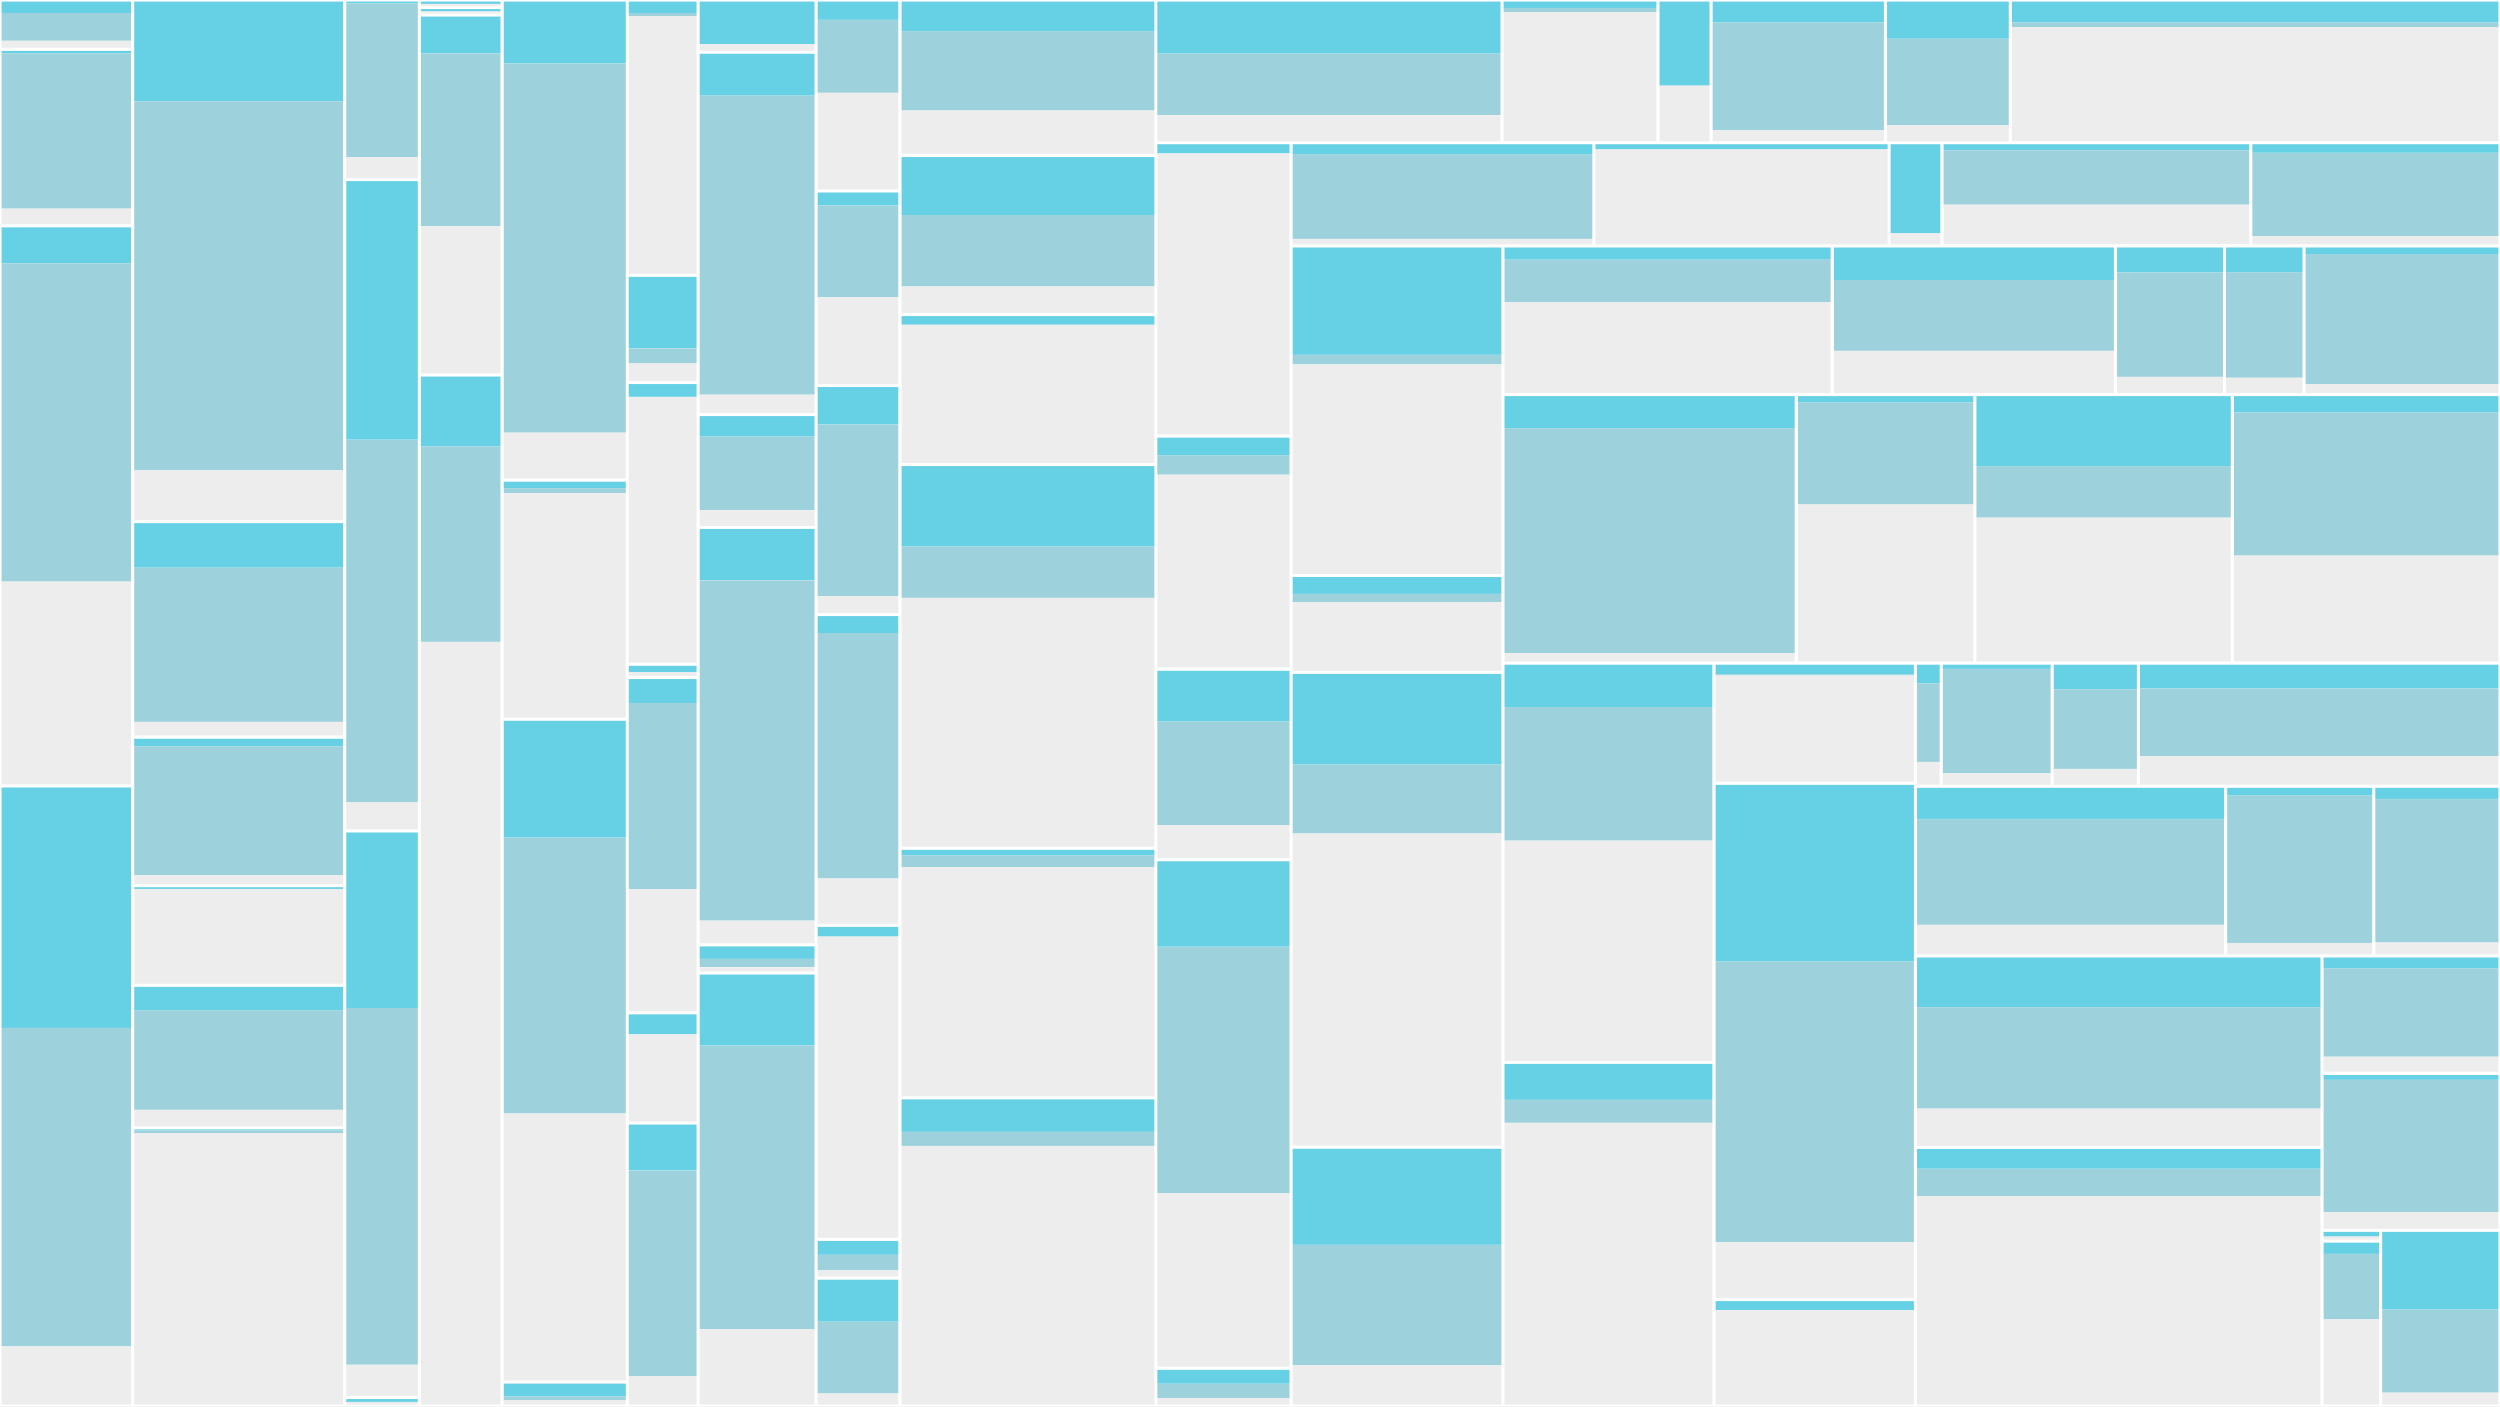
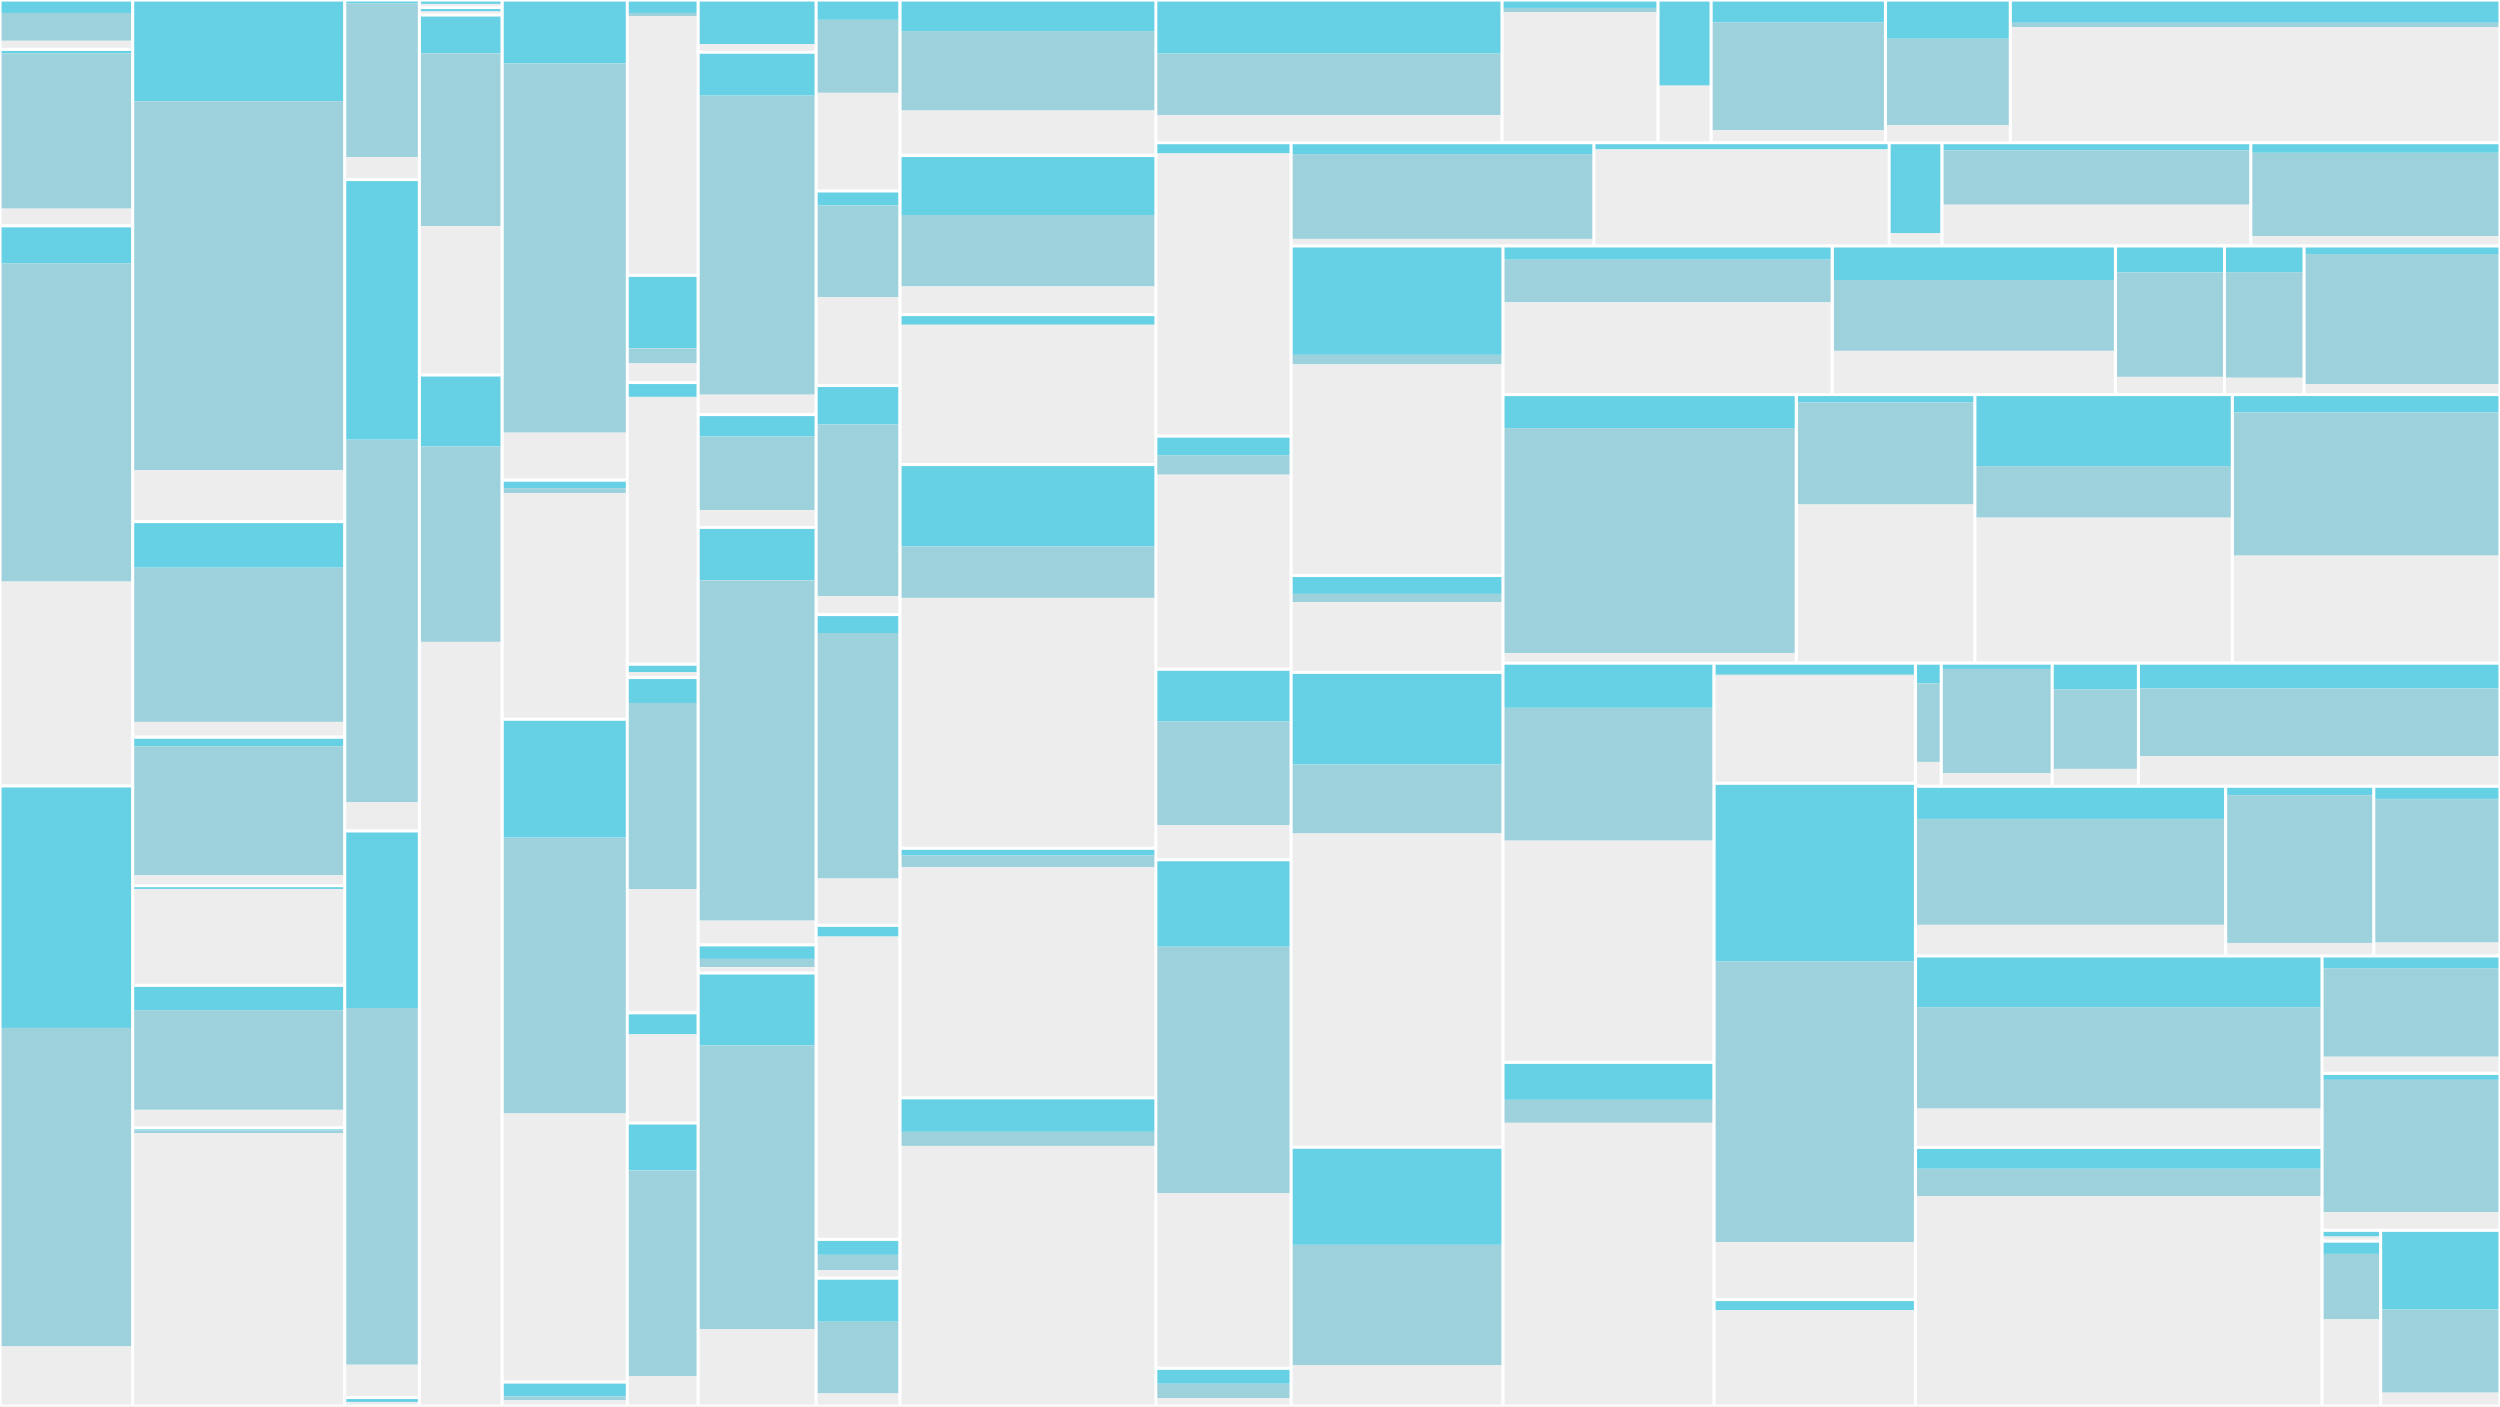
<svg xmlns="http://www.w3.org/2000/svg" viewBox="0 0 1600 900" width="1600" height="900" role="img" aria-label="Decoded overlay code coverage box tree, cyan band">
  <rect x="0" y="0" width="1600" height="900" fill="#ffffff" />
  <rect x="1" y="1" width="82.9" height="7.3" style="fill:hsl(190, 71%, 65%);fill:oklch(0.645 0.128 200)" />
  <rect x="1" y="8.3" width="82.9" height="17.8" style="fill:hsl(190, 48%, 74%);fill:oklch(0.740 0.085 200)" />
  <rect x="1" y="26.1" width="82.9" height="4.5" style="fill:hsl(190, 0%, 93%);fill:oklch(0.930 0.000 200)" />
  <rect x="1" y="32.6" width="82.9" height="1.6" style="fill:hsl(190, 71%, 65%);fill:oklch(0.645 0.128 200)" />
  <rect x="1" y="34.2" width="82.9" height="99.3" style="fill:hsl(190, 48%, 74%);fill:oklch(0.740 0.085 200)" />
  <rect x="1" y="133.6" width="82.9" height="9.9" style="fill:hsl(190, 0%, 93%);fill:oklch(0.930 0.000 200)" />
  <rect x="1" y="145.5" width="82.9" height="23" style="fill:hsl(190, 71%, 65%);fill:oklch(0.645 0.128 200)" />
  <rect x="1" y="168.5" width="82.9" height="203.7" style="fill:hsl(190, 48%, 74%);fill:oklch(0.740 0.085 200)" />
  <rect x="1" y="372.2" width="82.9" height="129.8" style="fill:hsl(190, 0%, 93%);fill:oklch(0.930 0.000 200)" />
  <rect x="1" y="504" width="82.9" height="153.9" style="fill:hsl(190, 71%, 65%);fill:oklch(0.645 0.128 200)" />
  <rect x="1" y="657.8" width="82.9" height="203.9" style="fill:hsl(190, 48%, 74%);fill:oklch(0.740 0.085 200)" />
  <rect x="1" y="861.7" width="82.9" height="37.3" style="fill:hsl(190, 0%, 93%);fill:oklch(0.930 0.000 200)" />
  <rect x="85.9" y="1" width="133.7" height="63.8" style="fill:hsl(190, 71%, 65%);fill:oklch(0.645 0.128 200)" />
  <rect x="85.9" y="64.8" width="133.7" height="236.2" style="fill:hsl(190, 48%, 74%);fill:oklch(0.740 0.085 200)" />
  <rect x="85.9" y="301" width="133.7" height="31.8" style="fill:hsl(190, 0%, 93%);fill:oklch(0.930 0.000 200)" />
  <rect x="85.9" y="334.8" width="133.7" height="28.5" style="fill:hsl(190, 71%, 65%);fill:oklch(0.645 0.128 200)" />
  <rect x="85.9" y="363.3" width="133.7" height="98.7" style="fill:hsl(190, 48%, 74%);fill:oklch(0.740 0.085 200)" />
  <rect x="85.9" y="462" width="133.7" height="8.7" style="fill:hsl(190, 0%, 93%);fill:oklch(0.930 0.000 200)" />
  <rect x="85.9" y="472.8" width="133.7" height="4.8" style="fill:hsl(190, 71%, 65%);fill:oklch(0.645 0.128 200)" />
  <rect x="85.9" y="477.6" width="133.7" height="82.6" style="fill:hsl(190, 48%, 74%);fill:oklch(0.740 0.085 200)" />
  <rect x="85.9" y="560.2" width="133.7" height="5.7" style="fill:hsl(190, 0%, 93%);fill:oklch(0.930 0.000 200)" />
  <rect x="85.9" y="567.8" width="133.7" height="1.1" style="fill:hsl(190, 71%, 65%);fill:oklch(0.645 0.128 200)" />
  <rect x="85.9" y="569" width="133.7" height="60.6" style="fill:hsl(190, 0%, 93%);fill:oklch(0.930 0.000 200)" />
  <rect x="85.9" y="631.6" width="133.7" height="14.9" style="fill:hsl(190, 71%, 65%);fill:oklch(0.645 0.128 200)" />
  <rect x="85.9" y="646.5" width="133.7" height="63.8" style="fill:hsl(190, 48%, 74%);fill:oklch(0.740 0.085 200)" />
  <rect x="85.9" y="710.3" width="133.7" height="10.5" style="fill:hsl(190, 0%, 93%);fill:oklch(0.930 0.000 200)" />
  <rect x="85.9" y="722.8" width="133.7" height="0.6" style="fill:hsl(190, 71%, 65%);fill:oklch(0.645 0.128 200)" />
  <rect x="85.9" y="723.4" width="133.7" height="1.9" style="fill:hsl(190, 48%, 74%);fill:oklch(0.740 0.085 200)" />
  <rect x="85.9" y="725.2" width="133.7" height="173.8" style="fill:hsl(190, 0%, 93%);fill:oklch(0.930 0.000 200)" />
  <rect x="221.6" y="1" width="45.8" height="1.2" style="fill:hsl(190, 71%, 65%);fill:oklch(0.645 0.128 200)" />
  <rect x="221.6" y="2.2" width="45.8" height="98.3" style="fill:hsl(190, 48%, 74%);fill:oklch(0.740 0.085 200)" />
  <rect x="221.6" y="100.5" width="45.8" height="13.5" style="fill:hsl(190, 0%, 93%);fill:oklch(0.930 0.000 200)" />
  <rect x="221.6" y="115.9" width="45.8" height="165.5" style="fill:hsl(190, 71%, 65%);fill:oklch(0.645 0.128 200)" />
  <rect x="221.6" y="281.5" width="45.8" height="232" style="fill:hsl(190, 48%, 74%);fill:oklch(0.740 0.085 200)" />
  <rect x="221.6" y="513.4" width="45.8" height="17.3" style="fill:hsl(190, 0%, 93%);fill:oklch(0.930 0.000 200)" />
  <rect x="221.6" y="532.8" width="45.8" height="112.3" style="fill:hsl(190, 71%, 65%);fill:oklch(0.645 0.128 200)" />
  <rect x="221.6" y="645.1" width="45.8" height="228.3" style="fill:hsl(190, 48%, 74%);fill:oklch(0.740 0.085 200)" />
  <rect x="221.6" y="873.5" width="45.8" height="19.9" style="fill:hsl(190, 0%, 93%);fill:oklch(0.930 0.000 200)" />
  <rect x="221.6" y="895.4" width="45.8" height="1.9" style="fill:hsl(190, 71%, 65%);fill:oklch(0.645 0.128 200)" />
  <rect x="221.6" y="897.2" width="45.8" height="1.8" style="fill:hsl(190, 0%, 93%);fill:oklch(0.930 0.000 200)" />
  <rect x="269.4" y="1" width="50.9" height="1.5" style="fill:hsl(190, 71%, 65%);fill:oklch(0.645 0.128 200)" />
  <rect x="269.4" y="2.5" width="50.9" height="1.3" style="fill:hsl(190, 0%, 93%);fill:oklch(0.930 0.000 200)" />
  <rect x="269.4" y="5.8" width="50.9" height="1.5" style="fill:hsl(190, 71%, 65%);fill:oklch(0.645 0.128 200)" />
  <rect x="269.4" y="7.3" width="50.9" height="1.3" style="fill:hsl(190, 0%, 93%);fill:oklch(0.930 0.000 200)" />
  <rect x="269.4" y="10.6" width="50.9" height="23.4" style="fill:hsl(190, 71%, 65%);fill:oklch(0.645 0.128 200)" />
  <rect x="269.4" y="34.1" width="50.9" height="110.6" style="fill:hsl(190, 48%, 74%);fill:oklch(0.740 0.085 200)" />
  <rect x="269.4" y="144.7" width="50.9" height="94.3" style="fill:hsl(190, 0%, 93%);fill:oklch(0.930 0.000 200)" />
  <rect x="269.4" y="241" width="50.9" height="44.7" style="fill:hsl(190, 71%, 65%);fill:oklch(0.645 0.128 200)" />
  <rect x="269.4" y="285.7" width="50.9" height="125.1" style="fill:hsl(190, 48%, 74%);fill:oklch(0.740 0.085 200)" />
  <rect x="269.4" y="410.8" width="50.9" height="488.2" style="fill:hsl(190, 0%, 93%);fill:oklch(0.930 0.000 200)" />
  <rect x="322.4" y="1" width="78.1" height="39.6" style="fill:hsl(190, 71%, 65%);fill:oklch(0.645 0.128 200)" />
  <rect x="322.4" y="40.6" width="78.1" height="236.3" style="fill:hsl(190, 48%, 74%);fill:oklch(0.740 0.085 200)" />
  <rect x="322.4" y="276.9" width="78.1" height="29.4" style="fill:hsl(190, 0%, 93%);fill:oklch(0.930 0.000 200)" />
  <rect x="322.4" y="308.3" width="78.1" height="4.1" style="fill:hsl(190, 71%, 65%);fill:oklch(0.645 0.128 200)" />
  <rect x="322.4" y="312.4" width="78.1" height="3.2" style="fill:hsl(190, 48%, 74%);fill:oklch(0.740 0.085 200)" />
  <rect x="322.4" y="315.6" width="78.1" height="143.7" style="fill:hsl(190, 0%, 93%);fill:oklch(0.930 0.000 200)" />
  <rect x="322.4" y="461.3" width="78.1" height="74.8" style="fill:hsl(190, 71%, 65%);fill:oklch(0.645 0.128 200)" />
  <rect x="322.4" y="536.2" width="78.1" height="176.4" style="fill:hsl(190, 48%, 74%);fill:oklch(0.740 0.085 200)" />
  <rect x="322.4" y="712.6" width="78.1" height="170.9" style="fill:hsl(190, 0%, 93%);fill:oklch(0.930 0.000 200)" />
  <rect x="322.4" y="885.5" width="78.1" height="8.2" style="fill:hsl(190, 71%, 65%);fill:oklch(0.645 0.128 200)" />
  <rect x="322.4" y="893.7" width="78.1" height="2.5" style="fill:hsl(190, 48%, 74%);fill:oklch(0.740 0.085 200)" />
  <rect x="322.4" y="896.1" width="78.1" height="2.9" style="fill:hsl(190, 0%, 93%);fill:oklch(0.930 0.000 200)" />
  <rect x="402.4" y="1" width="43.4" height="7.3" style="fill:hsl(190, 71%, 65%);fill:oklch(0.645 0.128 200)" />
  <rect x="402.4" y="8.3" width="43.4" height="2.1" style="fill:hsl(190, 48%, 74%);fill:oklch(0.740 0.085 200)" />
  <rect x="402.4" y="10.4" width="43.4" height="164.8" style="fill:hsl(190, 0%, 93%);fill:oklch(0.930 0.000 200)" />
  <rect x="402.4" y="177.2" width="43.4" height="45.7" style="fill:hsl(190, 71%, 65%);fill:oklch(0.645 0.128 200)" />
  <rect x="402.4" y="223" width="43.4" height="9.6" style="fill:hsl(190, 48%, 74%);fill:oklch(0.740 0.085 200)" />
  <rect x="402.4" y="232.5" width="43.4" height="11.3" style="fill:hsl(190, 0%, 93%);fill:oklch(0.930 0.000 200)" />
  <rect x="402.4" y="245.8" width="43.4" height="8.2" style="fill:hsl(190, 71%, 65%);fill:oklch(0.645 0.128 200)" />
  <rect x="402.4" y="254" width="43.4" height="170.1" style="fill:hsl(190, 0%, 93%);fill:oklch(0.930 0.000 200)" />
  <rect x="402.4" y="426.1" width="43.4" height="4.1" style="fill:hsl(190, 71%, 65%);fill:oklch(0.645 0.128 200)" />
  <rect x="402.4" y="430.1" width="43.4" height="2.5" style="fill:hsl(190, 0%, 93%);fill:oklch(0.930 0.000 200)" />
  <rect x="402.4" y="434.6" width="43.4" height="15.3" style="fill:hsl(190, 71%, 65%);fill:oklch(0.645 0.128 200)" />
  <rect x="402.4" y="449.9" width="43.4" height="119.1" style="fill:hsl(190, 48%, 74%);fill:oklch(0.740 0.085 200)" />
  <rect x="402.4" y="569" width="43.4" height="78.2" style="fill:hsl(190, 0%, 93%);fill:oklch(0.930 0.000 200)" />
  <rect x="402.4" y="649.2" width="43.4" height="12.8" style="fill:hsl(190, 71%, 65%);fill:oklch(0.645 0.128 200)" />
  <rect x="402.4" y="662" width="43.4" height="55.8" style="fill:hsl(190, 0%, 93%);fill:oklch(0.930 0.000 200)" />
  <rect x="402.4" y="719.7" width="43.4" height="29.4" style="fill:hsl(190, 71%, 65%);fill:oklch(0.645 0.128 200)" />
  <rect x="402.4" y="749.2" width="43.4" height="131.6" style="fill:hsl(190, 48%, 74%);fill:oklch(0.740 0.085 200)" />
  <rect x="402.4" y="880.7" width="43.4" height="18.3" style="fill:hsl(190, 0%, 93%);fill:oklch(0.930 0.000 200)" />
  <rect x="447.8" y="1" width="73.5" height="27.3" style="fill:hsl(190, 71%, 65%);fill:oklch(0.645 0.128 200)" />
  <rect x="447.8" y="28.3" width="73.5" height="4.2" style="fill:hsl(190, 0%, 93%);fill:oklch(0.930 0.000 200)" />
  <rect x="447.8" y="34.4" width="73.5" height="26.8" style="fill:hsl(190, 71%, 65%);fill:oklch(0.645 0.128 200)" />
  <rect x="447.8" y="61.2" width="73.5" height="191.4" style="fill:hsl(190, 48%, 74%);fill:oklch(0.740 0.085 200)" />
  <rect x="447.8" y="252.6" width="73.5" height="11.7" style="fill:hsl(190, 0%, 93%);fill:oklch(0.930 0.000 200)" />
  <rect x="447.8" y="266.3" width="73.5" height="13.1" style="fill:hsl(190, 71%, 65%);fill:oklch(0.645 0.128 200)" />
  <rect x="447.8" y="279.4" width="73.5" height="47" style="fill:hsl(190, 48%, 74%);fill:oklch(0.740 0.085 200)" />
  <rect x="447.8" y="326.5" width="73.5" height="10.1" style="fill:hsl(190, 0%, 93%);fill:oklch(0.930 0.000 200)" />
  <rect x="447.8" y="338.5" width="73.5" height="32.9" style="fill:hsl(190, 71%, 65%);fill:oklch(0.645 0.128 200)" />
  <rect x="447.8" y="371.5" width="73.5" height="217.7" style="fill:hsl(190, 48%, 74%);fill:oklch(0.740 0.085 200)" />
  <rect x="447.8" y="589.2" width="73.5" height="14.5" style="fill:hsl(190, 0%, 93%);fill:oklch(0.930 0.000 200)" />
  <rect x="447.8" y="605.7" width="73.5" height="8" style="fill:hsl(190, 71%, 65%);fill:oklch(0.645 0.128 200)" />
  <rect x="447.8" y="613.7" width="73.5" height="5.2" style="fill:hsl(190, 48%, 74%);fill:oklch(0.740 0.085 200)" />
  <rect x="447.8" y="619" width="73.5" height="2.7" style="fill:hsl(190, 0%, 93%);fill:oklch(0.930 0.000 200)" />
  <rect x="447.8" y="623.7" width="73.5" height="45.4" style="fill:hsl(190, 71%, 65%);fill:oklch(0.645 0.128 200)" />
  <rect x="447.8" y="669.1" width="73.5" height="181.5" style="fill:hsl(190, 48%, 74%);fill:oklch(0.740 0.085 200)" />
  <rect x="447.8" y="850.6" width="73.5" height="48.4" style="fill:hsl(190, 0%, 93%);fill:oklch(0.930 0.000 200)" />
  <rect x="523.3" y="1" width="51.6" height="11.7" style="fill:hsl(190, 71%, 65%);fill:oklch(0.645 0.128 200)" />
  <rect x="523.3" y="12.7" width="51.6" height="46.7" style="fill:hsl(190, 48%, 74%);fill:oklch(0.740 0.085 200)" />
  <rect x="523.3" y="59.4" width="51.6" height="61.8" style="fill:hsl(190, 0%, 93%);fill:oklch(0.930 0.000 200)" />
  <rect x="523.3" y="123.2" width="51.6" height="8.3" style="fill:hsl(190, 71%, 65%);fill:oklch(0.645 0.128 200)" />
  <rect x="523.3" y="131.5" width="51.6" height="58.7" style="fill:hsl(190, 48%, 74%);fill:oklch(0.740 0.085 200)" />
  <rect x="523.3" y="190.2" width="51.6" height="55.5" style="fill:hsl(190, 0%, 93%);fill:oklch(0.930 0.000 200)" />
  <rect x="523.3" y="247.7" width="51.6" height="23.9" style="fill:hsl(190, 71%, 65%);fill:oklch(0.645 0.128 200)" />
  <rect x="523.3" y="271.6" width="51.6" height="109.9" style="fill:hsl(190, 48%, 74%);fill:oklch(0.740 0.085 200)" />
  <rect x="523.3" y="381.5" width="51.6" height="10.8" style="fill:hsl(190, 0%, 93%);fill:oklch(0.930 0.000 200)" />
  <rect x="523.3" y="394.3" width="51.6" height="10.9" style="fill:hsl(190, 71%, 65%);fill:oklch(0.645 0.128 200)" />
  <rect x="523.3" y="405.1" width="51.6" height="157.1" style="fill:hsl(190, 48%, 74%);fill:oklch(0.740 0.085 200)" />
  <rect x="523.3" y="562.3" width="51.6" height="28.9" style="fill:hsl(190, 0%, 93%);fill:oklch(0.930 0.000 200)" />
  <rect x="523.3" y="593.2" width="51.6" height="6.2" style="fill:hsl(190, 71%, 65%);fill:oklch(0.645 0.128 200)" />
  <rect x="523.3" y="599.4" width="51.6" height="192.8" style="fill:hsl(190, 0%, 93%);fill:oklch(0.930 0.000 200)" />
  <rect x="523.3" y="794.2" width="51.6" height="8.9" style="fill:hsl(190, 71%, 65%);fill:oklch(0.645 0.128 200)" />
  <rect x="523.3" y="803.1" width="51.6" height="9.9" style="fill:hsl(190, 48%, 74%);fill:oklch(0.740 0.085 200)" />
  <rect x="523.3" y="813" width="51.6" height="4" style="fill:hsl(190, 0%, 93%);fill:oklch(0.930 0.000 200)" />
  <rect x="523.3" y="819" width="51.6" height="26.9" style="fill:hsl(190, 71%, 65%);fill:oklch(0.645 0.128 200)" />
  <rect x="523.3" y="845.9" width="51.6" height="45.9" style="fill:hsl(190, 48%, 74%);fill:oklch(0.740 0.085 200)" />
  <rect x="523.3" y="891.8" width="51.6" height="7.2" style="fill:hsl(190, 0%, 93%);fill:oklch(0.930 0.000 200)" />
  <rect x="577" y="1" width="161.8" height="18.9" style="fill:hsl(190, 71%, 65%);fill:oklch(0.645 0.128 200)" />
  <rect x="577" y="19.9" width="161.8" height="50.8" style="fill:hsl(190, 48%, 74%);fill:oklch(0.740 0.085 200)" />
  <rect x="577" y="70.7" width="161.8" height="27.7" style="fill:hsl(190, 0%, 93%);fill:oklch(0.930 0.000 200)" />
  <rect x="577" y="100.5" width="161.8" height="37.2" style="fill:hsl(190, 71%, 65%);fill:oklch(0.645 0.128 200)" />
  <rect x="577" y="137.6" width="161.8" height="45.7" style="fill:hsl(190, 48%, 74%);fill:oklch(0.740 0.085 200)" />
  <rect x="577" y="183.3" width="161.8" height="17" style="fill:hsl(190, 0%, 93%);fill:oklch(0.930 0.000 200)" />
  <rect x="577" y="202.3" width="161.8" height="5.3" style="fill:hsl(190, 71%, 65%);fill:oklch(0.645 0.128 200)" />
  <rect x="577" y="207.6" width="161.8" height="0.6" style="fill:hsl(190, 48%, 74%);fill:oklch(0.740 0.085 200)" />
  <rect x="577" y="208.2" width="161.8" height="88.1" style="fill:hsl(190, 0%, 93%);fill:oklch(0.930 0.000 200)" />
  <rect x="577" y="298.3" width="161.8" height="51.4" style="fill:hsl(190, 71%, 65%);fill:oklch(0.645 0.128 200)" />
  <rect x="577" y="349.7" width="161.8" height="33" style="fill:hsl(190, 48%, 74%);fill:oklch(0.740 0.085 200)" />
  <rect x="577" y="382.6" width="161.8" height="159.3" style="fill:hsl(190, 0%, 93%);fill:oklch(0.930 0.000 200)" />
  <rect x="577" y="543.9" width="161.8" height="3.6" style="fill:hsl(190, 71%, 65%);fill:oklch(0.645 0.128 200)" />
  <rect x="577" y="547.5" width="161.8" height="7.5" style="fill:hsl(190, 48%, 74%);fill:oklch(0.740 0.085 200)" />
  <rect x="577" y="555" width="161.8" height="146.6" style="fill:hsl(190, 0%, 93%);fill:oklch(0.930 0.000 200)" />
  <rect x="577" y="703.6" width="161.8" height="20.8" style="fill:hsl(190, 71%, 65%);fill:oklch(0.645 0.128 200)" />
  <rect x="577" y="724.3" width="161.8" height="9.1" style="fill:hsl(190, 48%, 74%);fill:oklch(0.740 0.085 200)" />
  <rect x="577" y="733.4" width="161.8" height="165.6" style="fill:hsl(190, 0%, 93%);fill:oklch(0.930 0.000 200)" />
  <rect x="740.7" y="1" width="219.6" height="33.3" style="fill:hsl(190, 71%, 65%);fill:oklch(0.645 0.128 200)" />
  <rect x="740.7" y="34.3" width="219.6" height="39.4" style="fill:hsl(190, 48%, 74%);fill:oklch(0.740 0.085 200)" />
  <rect x="740.7" y="73.7" width="219.6" height="16.7" style="fill:hsl(190, 0%, 93%);fill:oklch(0.930 0.000 200)" />
  <rect x="962.3" y="1" width="97.8" height="4.1" style="fill:hsl(190, 71%, 65%);fill:oklch(0.645 0.128 200)" />
  <rect x="962.3" y="5.1" width="97.8" height="2.6" style="fill:hsl(190, 48%, 74%);fill:oklch(0.740 0.085 200)" />
  <rect x="962.3" y="7.7" width="97.8" height="82.6" style="fill:hsl(190, 0%, 93%);fill:oklch(0.930 0.000 200)" />
  <rect x="1062.1" y="1" width="32" height="53.8" style="fill:hsl(190, 71%, 65%);fill:oklch(0.645 0.128 200)" />
  <rect x="1062.1" y="54.8" width="32" height="35.6" style="fill:hsl(190, 0%, 93%);fill:oklch(0.930 0.000 200)" />
  <rect x="1096.1" y="1" width="109.6" height="13.4" style="fill:hsl(190, 71%, 65%);fill:oklch(0.645 0.128 200)" />
  <rect x="1096.1" y="14.4" width="109.6" height="69" style="fill:hsl(190, 48%, 74%);fill:oklch(0.740 0.085 200)" />
  <rect x="1096.1" y="83.4" width="109.6" height="6.9" style="fill:hsl(190, 0%, 93%);fill:oklch(0.930 0.000 200)" />
  <rect x="1207.7" y="1" width="77.9" height="23.8" style="fill:hsl(190, 71%, 65%);fill:oklch(0.645 0.128 200)" />
  <rect x="1207.7" y="24.8" width="77.9" height="55.4" style="fill:hsl(190, 48%, 74%);fill:oklch(0.740 0.085 200)" />
  <rect x="1207.7" y="80.2" width="77.9" height="10.2" style="fill:hsl(190, 0%, 93%);fill:oklch(0.930 0.000 200)" />
-   <rect x="1287.6" y="1" width="311.4" height="13.4" style="fill:hsl(190, 71%, 65%);fill:oklch(0.645 0.128 200)" />
-   <rect x="1287.6" y="14.4" width="311.4" height="3" style="fill:hsl(190, 48%, 74%);fill:oklch(0.740 0.085 200)" />
+   <rect x="1287.6" y="1" width="311.4" height="13.6" style="fill:hsl(190, 71%, 65%);fill:oklch(0.645 0.128 200)" />
+   <rect x="1287.6" y="14.6" width="311.4" height="2.7" style="fill:hsl(190, 48%, 74%);fill:oklch(0.740 0.085 200)" />
  <rect x="1287.6" y="17.3" width="311.4" height="73" style="fill:hsl(190, 0%, 93%);fill:oklch(0.930 0.000 200)" />
  <rect x="740.7" y="92.3" width="84.6" height="5.9" style="fill:hsl(190, 71%, 65%);fill:oklch(0.645 0.128 200)" />
  <rect x="740.7" y="98.2" width="84.6" height="179.9" style="fill:hsl(190, 0%, 93%);fill:oklch(0.930 0.000 200)" />
  <rect x="740.7" y="280.1" width="84.6" height="11.2" style="fill:hsl(190, 71%, 65%);fill:oklch(0.645 0.128 200)" />
  <rect x="740.7" y="291.3" width="84.6" height="12.5" style="fill:hsl(190, 48%, 74%);fill:oklch(0.740 0.085 200)" />
  <rect x="740.7" y="303.8" width="84.6" height="123.4" style="fill:hsl(190, 0%, 93%);fill:oklch(0.930 0.000 200)" />
  <rect x="740.7" y="429.3" width="84.6" height="32.5" style="fill:hsl(190, 71%, 65%);fill:oklch(0.645 0.128 200)" />
  <rect x="740.7" y="461.8" width="84.6" height="66.2" style="fill:hsl(190, 48%, 74%);fill:oklch(0.740 0.085 200)" />
  <rect x="740.7" y="528" width="84.6" height="21.3" style="fill:hsl(190, 0%, 93%);fill:oklch(0.930 0.000 200)" />
  <rect x="740.7" y="551.2" width="84.6" height="54.7" style="fill:hsl(190, 71%, 65%);fill:oklch(0.645 0.128 200)" />
  <rect x="740.7" y="606" width="84.6" height="157.7" style="fill:hsl(190, 48%, 74%);fill:oklch(0.740 0.085 200)" />
  <rect x="740.7" y="763.7" width="84.6" height="111" style="fill:hsl(190, 0%, 93%);fill:oklch(0.930 0.000 200)" />
  <rect x="740.7" y="876.7" width="84.6" height="8.9" style="fill:hsl(190, 71%, 65%);fill:oklch(0.645 0.128 200)" />
  <rect x="740.7" y="885.7" width="84.6" height="9.2" style="fill:hsl(190, 48%, 74%);fill:oklch(0.740 0.085 200)" />
  <rect x="740.7" y="894.8" width="84.6" height="4.2" style="fill:hsl(190, 0%, 93%);fill:oklch(0.930 0.000 200)" />
  <rect x="827.3" y="92.3" width="191.8" height="6.3" style="fill:hsl(190, 71%, 65%);fill:oklch(0.645 0.128 200)" />
  <rect x="827.3" y="98.6" width="191.8" height="54.3" style="fill:hsl(190, 48%, 74%);fill:oklch(0.740 0.085 200)" />
  <rect x="827.3" y="152.9" width="191.8" height="3.5" style="fill:hsl(190, 0%, 93%);fill:oklch(0.930 0.000 200)" />
  <rect x="1021.1" y="92.3" width="187" height="3.3" style="fill:hsl(190, 71%, 65%);fill:oklch(0.645 0.128 200)" />
  <rect x="1021.1" y="95.6" width="187" height="60.8" style="fill:hsl(190, 0%, 93%);fill:oklch(0.930 0.000 200)" />
  <rect x="1210" y="92.3" width="31.8" height="57" style="fill:hsl(190, 71%, 65%);fill:oklch(0.645 0.128 200)" />
  <rect x="1210" y="149.3" width="31.8" height="7.1" style="fill:hsl(190, 0%, 93%);fill:oklch(0.930 0.000 200)" />
  <rect x="1243.9" y="92.3" width="195.6" height="3.9" style="fill:hsl(190, 71%, 65%);fill:oklch(0.645 0.128 200)" />
  <rect x="1243.9" y="96.2" width="195.6" height="34.8" style="fill:hsl(190, 48%, 74%);fill:oklch(0.740 0.085 200)" />
  <rect x="1243.9" y="131" width="195.6" height="25.3" style="fill:hsl(190, 0%, 93%);fill:oklch(0.930 0.000 200)" />
  <rect x="1441.5" y="92.3" width="157.5" height="5.5" style="fill:hsl(190, 71%, 65%);fill:oklch(0.645 0.128 200)" />
  <rect x="1441.5" y="97.8" width="157.5" height="53.3" style="fill:hsl(190, 48%, 74%);fill:oklch(0.740 0.085 200)" />
  <rect x="1441.5" y="151.1" width="157.5" height="5.3" style="fill:hsl(190, 0%, 93%);fill:oklch(0.930 0.000 200)" />
  <rect x="827.3" y="158.4" width="133.6" height="68.7" style="fill:hsl(190, 71%, 65%);fill:oklch(0.645 0.128 200)" />
  <rect x="827.3" y="227.1" width="133.6" height="6.1" style="fill:hsl(190, 48%, 74%);fill:oklch(0.740 0.085 200)" />
  <rect x="827.3" y="233.3" width="133.6" height="134.1" style="fill:hsl(190, 0%, 93%);fill:oklch(0.930 0.000 200)" />
  <rect x="827.3" y="369.3" width="133.6" height="10.8" style="fill:hsl(190, 71%, 65%);fill:oklch(0.645 0.128 200)" />
  <rect x="827.3" y="380.1" width="133.6" height="5.2" style="fill:hsl(190, 48%, 74%);fill:oklch(0.740 0.085 200)" />
  <rect x="827.3" y="385.3" width="133.6" height="44" style="fill:hsl(190, 0%, 93%);fill:oklch(0.930 0.000 200)" />
  <rect x="827.3" y="431.3" width="133.6" height="58" style="fill:hsl(190, 71%, 65%);fill:oklch(0.645 0.128 200)" />
  <rect x="827.3" y="489.3" width="133.6" height="44.1" style="fill:hsl(190, 48%, 74%);fill:oklch(0.740 0.085 200)" />
  <rect x="827.3" y="533.4" width="133.6" height="199.8" style="fill:hsl(190, 0%, 93%);fill:oklch(0.930 0.000 200)" />
  <rect x="827.3" y="735.2" width="133.6" height="61.5" style="fill:hsl(190, 71%, 65%);fill:oklch(0.645 0.128 200)" />
  <rect x="827.3" y="796.7" width="133.6" height="77.1" style="fill:hsl(190, 48%, 74%);fill:oklch(0.740 0.085 200)" />
  <rect x="827.3" y="873.9" width="133.6" height="25.1" style="fill:hsl(190, 0%, 93%);fill:oklch(0.930 0.000 200)" />
  <rect x="962.9" y="158.4" width="208.7" height="7.8" style="fill:hsl(190, 71%, 65%);fill:oklch(0.645 0.128 200)" />
  <rect x="962.9" y="166.2" width="208.7" height="27.3" style="fill:hsl(190, 48%, 74%);fill:oklch(0.740 0.085 200)" />
  <rect x="962.9" y="193.5" width="208.7" height="58" style="fill:hsl(190, 0%, 93%);fill:oklch(0.930 0.000 200)" />
  <rect x="1173.7" y="158.4" width="179.2" height="20.8" style="fill:hsl(190, 71%, 65%);fill:oklch(0.645 0.128 200)" />
  <rect x="1173.7" y="179.2" width="179.2" height="45.4" style="fill:hsl(190, 48%, 74%);fill:oklch(0.740 0.085 200)" />
  <rect x="1173.7" y="224.5" width="179.2" height="27" style="fill:hsl(190, 0%, 93%);fill:oklch(0.930 0.000 200)" />
  <rect x="1354.9" y="158.4" width="67.8" height="15.9" style="fill:hsl(190, 71%, 65%);fill:oklch(0.645 0.128 200)" />
  <rect x="1354.9" y="174.3" width="67.8" height="66.9" style="fill:hsl(190, 48%, 74%);fill:oklch(0.740 0.085 200)" />
  <rect x="1354.9" y="241.2" width="67.8" height="10.3" style="fill:hsl(190, 0%, 93%);fill:oklch(0.930 0.000 200)" />
  <rect x="1424.6" y="158.4" width="49" height="15.8" style="fill:hsl(190, 71%, 65%);fill:oklch(0.645 0.128 200)" />
  <rect x="1424.6" y="174.2" width="49" height="67.6" style="fill:hsl(190, 48%, 74%);fill:oklch(0.740 0.085 200)" />
  <rect x="1424.6" y="241.7" width="49" height="9.8" style="fill:hsl(190, 0%, 93%);fill:oklch(0.930 0.000 200)" />
  <rect x="1475.6" y="158.4" width="123.4" height="4.3" style="fill:hsl(190, 71%, 65%);fill:oklch(0.645 0.128 200)" />
  <rect x="1475.6" y="162.6" width="123.4" height="83.3" style="fill:hsl(190, 48%, 74%);fill:oklch(0.740 0.085 200)" />
  <rect x="1475.6" y="245.9" width="123.4" height="5.6" style="fill:hsl(190, 0%, 93%);fill:oklch(0.930 0.000 200)" />
  <rect x="962.9" y="253.5" width="185.7" height="20.5" style="fill:hsl(190, 71%, 65%);fill:oklch(0.645 0.128 200)" />
  <rect x="962.9" y="274" width="185.7" height="144" style="fill:hsl(190, 48%, 74%);fill:oklch(0.740 0.085 200)" />
  <rect x="962.9" y="418" width="185.7" height="5.4" style="fill:hsl(190, 0%, 93%);fill:oklch(0.930 0.000 200)" />
  <rect x="1150.7" y="253.5" width="112.2" height="4.1" style="fill:hsl(190, 71%, 65%);fill:oklch(0.645 0.128 200)" />
  <rect x="1150.7" y="257.6" width="112.2" height="65.3" style="fill:hsl(190, 48%, 74%);fill:oklch(0.740 0.085 200)" />
  <rect x="1150.7" y="322.8" width="112.2" height="100.5" style="fill:hsl(190, 0%, 93%);fill:oklch(0.930 0.000 200)" />
  <rect x="1264.9" y="253.5" width="162.8" height="44.8" style="fill:hsl(190, 71%, 65%);fill:oklch(0.645 0.128 200)" />
  <rect x="1264.9" y="298.3" width="162.8" height="33" style="fill:hsl(190, 48%, 74%);fill:oklch(0.740 0.085 200)" />
  <rect x="1264.9" y="331.3" width="162.8" height="92" style="fill:hsl(190, 0%, 93%);fill:oklch(0.930 0.000 200)" />
  <rect x="1429.7" y="253.5" width="169.3" height="10.5" style="fill:hsl(190, 71%, 65%);fill:oklch(0.645 0.128 200)" />
  <rect x="1429.7" y="264" width="169.3" height="91.6" style="fill:hsl(190, 48%, 74%);fill:oklch(0.740 0.085 200)" />
  <rect x="1429.7" y="355.6" width="169.3" height="67.7" style="fill:hsl(190, 0%, 93%);fill:oklch(0.930 0.000 200)" />
-   <rect x="962.9" y="425.4" width="133" height="27.1" style="fill:hsl(190, 71%, 65%);fill:oklch(0.645 0.128 200)" />
-   <rect x="962.9" y="452.5" width="133" height="85.5" style="fill:hsl(190, 48%, 74%);fill:oklch(0.740 0.085 200)" />
-   <rect x="962.9" y="538" width="133" height="141" style="fill:hsl(190, 0%, 93%);fill:oklch(0.930 0.000 200)" />
+   <rect x="962.9" y="425.4" width="133" height="27.6" style="fill:hsl(190, 71%, 65%);fill:oklch(0.645 0.128 200)" />
+   <rect x="962.9" y="453" width="133" height="85" style="fill:hsl(190, 48%, 74%);fill:oklch(0.740 0.085 200)" />
+   <rect x="962.9" y="538" width="133" height="140.9" style="fill:hsl(190, 0%, 93%);fill:oklch(0.930 0.000 200)" />
  <rect x="962.9" y="680.9" width="133" height="23" style="fill:hsl(190, 71%, 65%);fill:oklch(0.645 0.128 200)" />
  <rect x="962.9" y="703.9" width="133" height="14.7" style="fill:hsl(190, 48%, 74%);fill:oklch(0.740 0.085 200)" />
  <rect x="962.9" y="718.6" width="133" height="180.4" style="fill:hsl(190, 0%, 93%);fill:oklch(0.930 0.000 200)" />
  <rect x="1098" y="425.4" width="126.9" height="6.3" style="fill:hsl(190, 71%, 65%);fill:oklch(0.645 0.128 200)" />
  <rect x="1098" y="431.6" width="126.9" height="0.7" style="fill:hsl(190, 48%, 74%);fill:oklch(0.740 0.085 200)" />
  <rect x="1098" y="432.4" width="126.9" height="67.9" style="fill:hsl(190, 0%, 93%);fill:oklch(0.930 0.000 200)" />
  <rect x="1098" y="502.3" width="126.9" height="113.1" style="fill:hsl(190, 71%, 65%);fill:oklch(0.645 0.128 200)" />
  <rect x="1098" y="615.4" width="126.9" height="179.6" style="fill:hsl(190, 48%, 74%);fill:oklch(0.740 0.085 200)" />
  <rect x="1098" y="795" width="126.9" height="35.7" style="fill:hsl(190, 0%, 93%);fill:oklch(0.930 0.000 200)" />
  <rect x="1098" y="832.7" width="126.9" height="5.7" style="fill:hsl(190, 71%, 65%);fill:oklch(0.645 0.128 200)" />
  <rect x="1098" y="838.4" width="126.9" height="60.6" style="fill:hsl(190, 0%, 93%);fill:oklch(0.930 0.000 200)" />
  <rect x="1226.9" y="425.4" width="14.5" height="12" style="fill:hsl(190, 71%, 65%);fill:oklch(0.645 0.128 200)" />
  <rect x="1226.9" y="437.4" width="14.5" height="50.3" style="fill:hsl(190, 48%, 74%);fill:oklch(0.740 0.085 200)" />
  <rect x="1226.9" y="487.6" width="14.5" height="14.6" style="fill:hsl(190, 0%, 93%);fill:oklch(0.930 0.000 200)" />
  <rect x="1243.4" y="425.4" width="69" height="2.7" style="fill:hsl(190, 71%, 65%);fill:oklch(0.645 0.128 200)" />
  <rect x="1243.4" y="428.1" width="69" height="66.8" style="fill:hsl(190, 48%, 74%);fill:oklch(0.740 0.085 200)" />
  <rect x="1243.4" y="494.9" width="69" height="7.4" style="fill:hsl(190, 0%, 93%);fill:oklch(0.930 0.000 200)" />
  <rect x="1314.4" y="425.4" width="53.2" height="15.7" style="fill:hsl(190, 71%, 65%);fill:oklch(0.645 0.128 200)" />
  <rect x="1314.4" y="441.1" width="53.2" height="51" style="fill:hsl(190, 48%, 74%);fill:oklch(0.740 0.085 200)" />
  <rect x="1314.4" y="492.1" width="53.2" height="10.2" style="fill:hsl(190, 0%, 93%);fill:oklch(0.930 0.000 200)" />
  <rect x="1369.6" y="425.4" width="229.4" height="15.2" style="fill:hsl(190, 71%, 65%);fill:oklch(0.645 0.128 200)" />
  <rect x="1369.6" y="440.6" width="229.4" height="43.4" style="fill:hsl(190, 48%, 74%);fill:oklch(0.740 0.085 200)" />
  <rect x="1369.6" y="483.9" width="229.4" height="18.3" style="fill:hsl(190, 0%, 93%);fill:oklch(0.930 0.000 200)" />
  <rect x="1226.9" y="504.2" width="196.5" height="19.9" style="fill:hsl(190, 71%, 65%);fill:oklch(0.645 0.128 200)" />
  <rect x="1226.9" y="524.2" width="196.5" height="67.7" style="fill:hsl(190, 48%, 74%);fill:oklch(0.740 0.085 200)" />
  <rect x="1226.9" y="591.9" width="196.5" height="18.9" style="fill:hsl(190, 0%, 93%);fill:oklch(0.930 0.000 200)" />
  <rect x="1425.4" y="504.2" width="92.8" height="4.7" style="fill:hsl(190, 71%, 65%);fill:oklch(0.645 0.128 200)" />
  <rect x="1425.4" y="508.9" width="92.8" height="94.6" style="fill:hsl(190, 48%, 74%);fill:oklch(0.740 0.085 200)" />
  <rect x="1425.4" y="603.5" width="92.8" height="7.3" style="fill:hsl(190, 0%, 93%);fill:oklch(0.930 0.000 200)" />
  <rect x="1520.2" y="504.2" width="78.8" height="7.1" style="fill:hsl(190, 71%, 65%);fill:oklch(0.645 0.128 200)" />
  <rect x="1520.2" y="511.4" width="78.8" height="91.8" style="fill:hsl(190, 48%, 74%);fill:oklch(0.740 0.085 200)" />
  <rect x="1520.2" y="603.2" width="78.8" height="7.6" style="fill:hsl(190, 0%, 93%);fill:oklch(0.930 0.000 200)" />
  <rect x="1226.9" y="612.8" width="258.2" height="31.8" style="fill:hsl(190, 71%, 65%);fill:oklch(0.645 0.128 200)" />
  <rect x="1226.9" y="644.6" width="258.2" height="64.9" style="fill:hsl(190, 48%, 74%);fill:oklch(0.740 0.085 200)" />
  <rect x="1226.9" y="709.6" width="258.2" height="23.8" style="fill:hsl(190, 0%, 93%);fill:oklch(0.930 0.000 200)" />
  <rect x="1226.9" y="735.3" width="258.2" height="12.7" style="fill:hsl(190, 71%, 65%);fill:oklch(0.645 0.128 200)" />
  <rect x="1226.9" y="748.1" width="258.2" height="17.5" style="fill:hsl(190, 48%, 74%);fill:oklch(0.740 0.085 200)" />
  <rect x="1226.9" y="765.6" width="258.2" height="133.4" style="fill:hsl(190, 0%, 93%);fill:oklch(0.930 0.000 200)" />
  <rect x="1487.1" y="612.8" width="111.9" height="7" style="fill:hsl(190, 71%, 65%);fill:oklch(0.645 0.128 200)" />
  <rect x="1487.1" y="619.7" width="111.9" height="56.6" style="fill:hsl(190, 48%, 74%);fill:oklch(0.740 0.085 200)" />
  <rect x="1487.1" y="676.3" width="111.9" height="9.6" style="fill:hsl(190, 0%, 93%);fill:oklch(0.930 0.000 200)" />
  <rect x="1487.1" y="688" width="111.9" height="3.1" style="fill:hsl(190, 71%, 65%);fill:oklch(0.645 0.128 200)" />
  <rect x="1487.1" y="691.1" width="111.9" height="84.7" style="fill:hsl(190, 48%, 74%);fill:oklch(0.740 0.085 200)" />
  <rect x="1487.1" y="775.8" width="111.9" height="10.6" style="fill:hsl(190, 0%, 93%);fill:oklch(0.930 0.000 200)" />
  <rect x="1487.1" y="788.4" width="35.5" height="3" style="fill:hsl(190, 71%, 65%);fill:oklch(0.645 0.128 200)" />
  <rect x="1487.1" y="791.4" width="35.5" height="1.9" style="fill:hsl(190, 0%, 93%);fill:oklch(0.930 0.000 200)" />
  <rect x="1487.1" y="795.3" width="35.5" height="7.2" style="fill:hsl(190, 71%, 65%);fill:oklch(0.645 0.128 200)" />
  <rect x="1487.1" y="802.5" width="35.5" height="41.9" style="fill:hsl(190, 48%, 74%);fill:oklch(0.740 0.085 200)" />
  <rect x="1487.1" y="844.4" width="35.5" height="54.6" style="fill:hsl(190, 0%, 93%);fill:oklch(0.930 0.000 200)" />
  <rect x="1524.6" y="788.4" width="74.4" height="49.7" style="fill:hsl(190, 71%, 65%);fill:oklch(0.645 0.128 200)" />
  <rect x="1524.6" y="838.1" width="74.4" height="53.2" style="fill:hsl(190, 48%, 74%);fill:oklch(0.740 0.085 200)" />
  <rect x="1524.6" y="891.3" width="74.4" height="7.7" style="fill:hsl(190, 0%, 93%);fill:oklch(0.930 0.000 200)" />
</svg>
